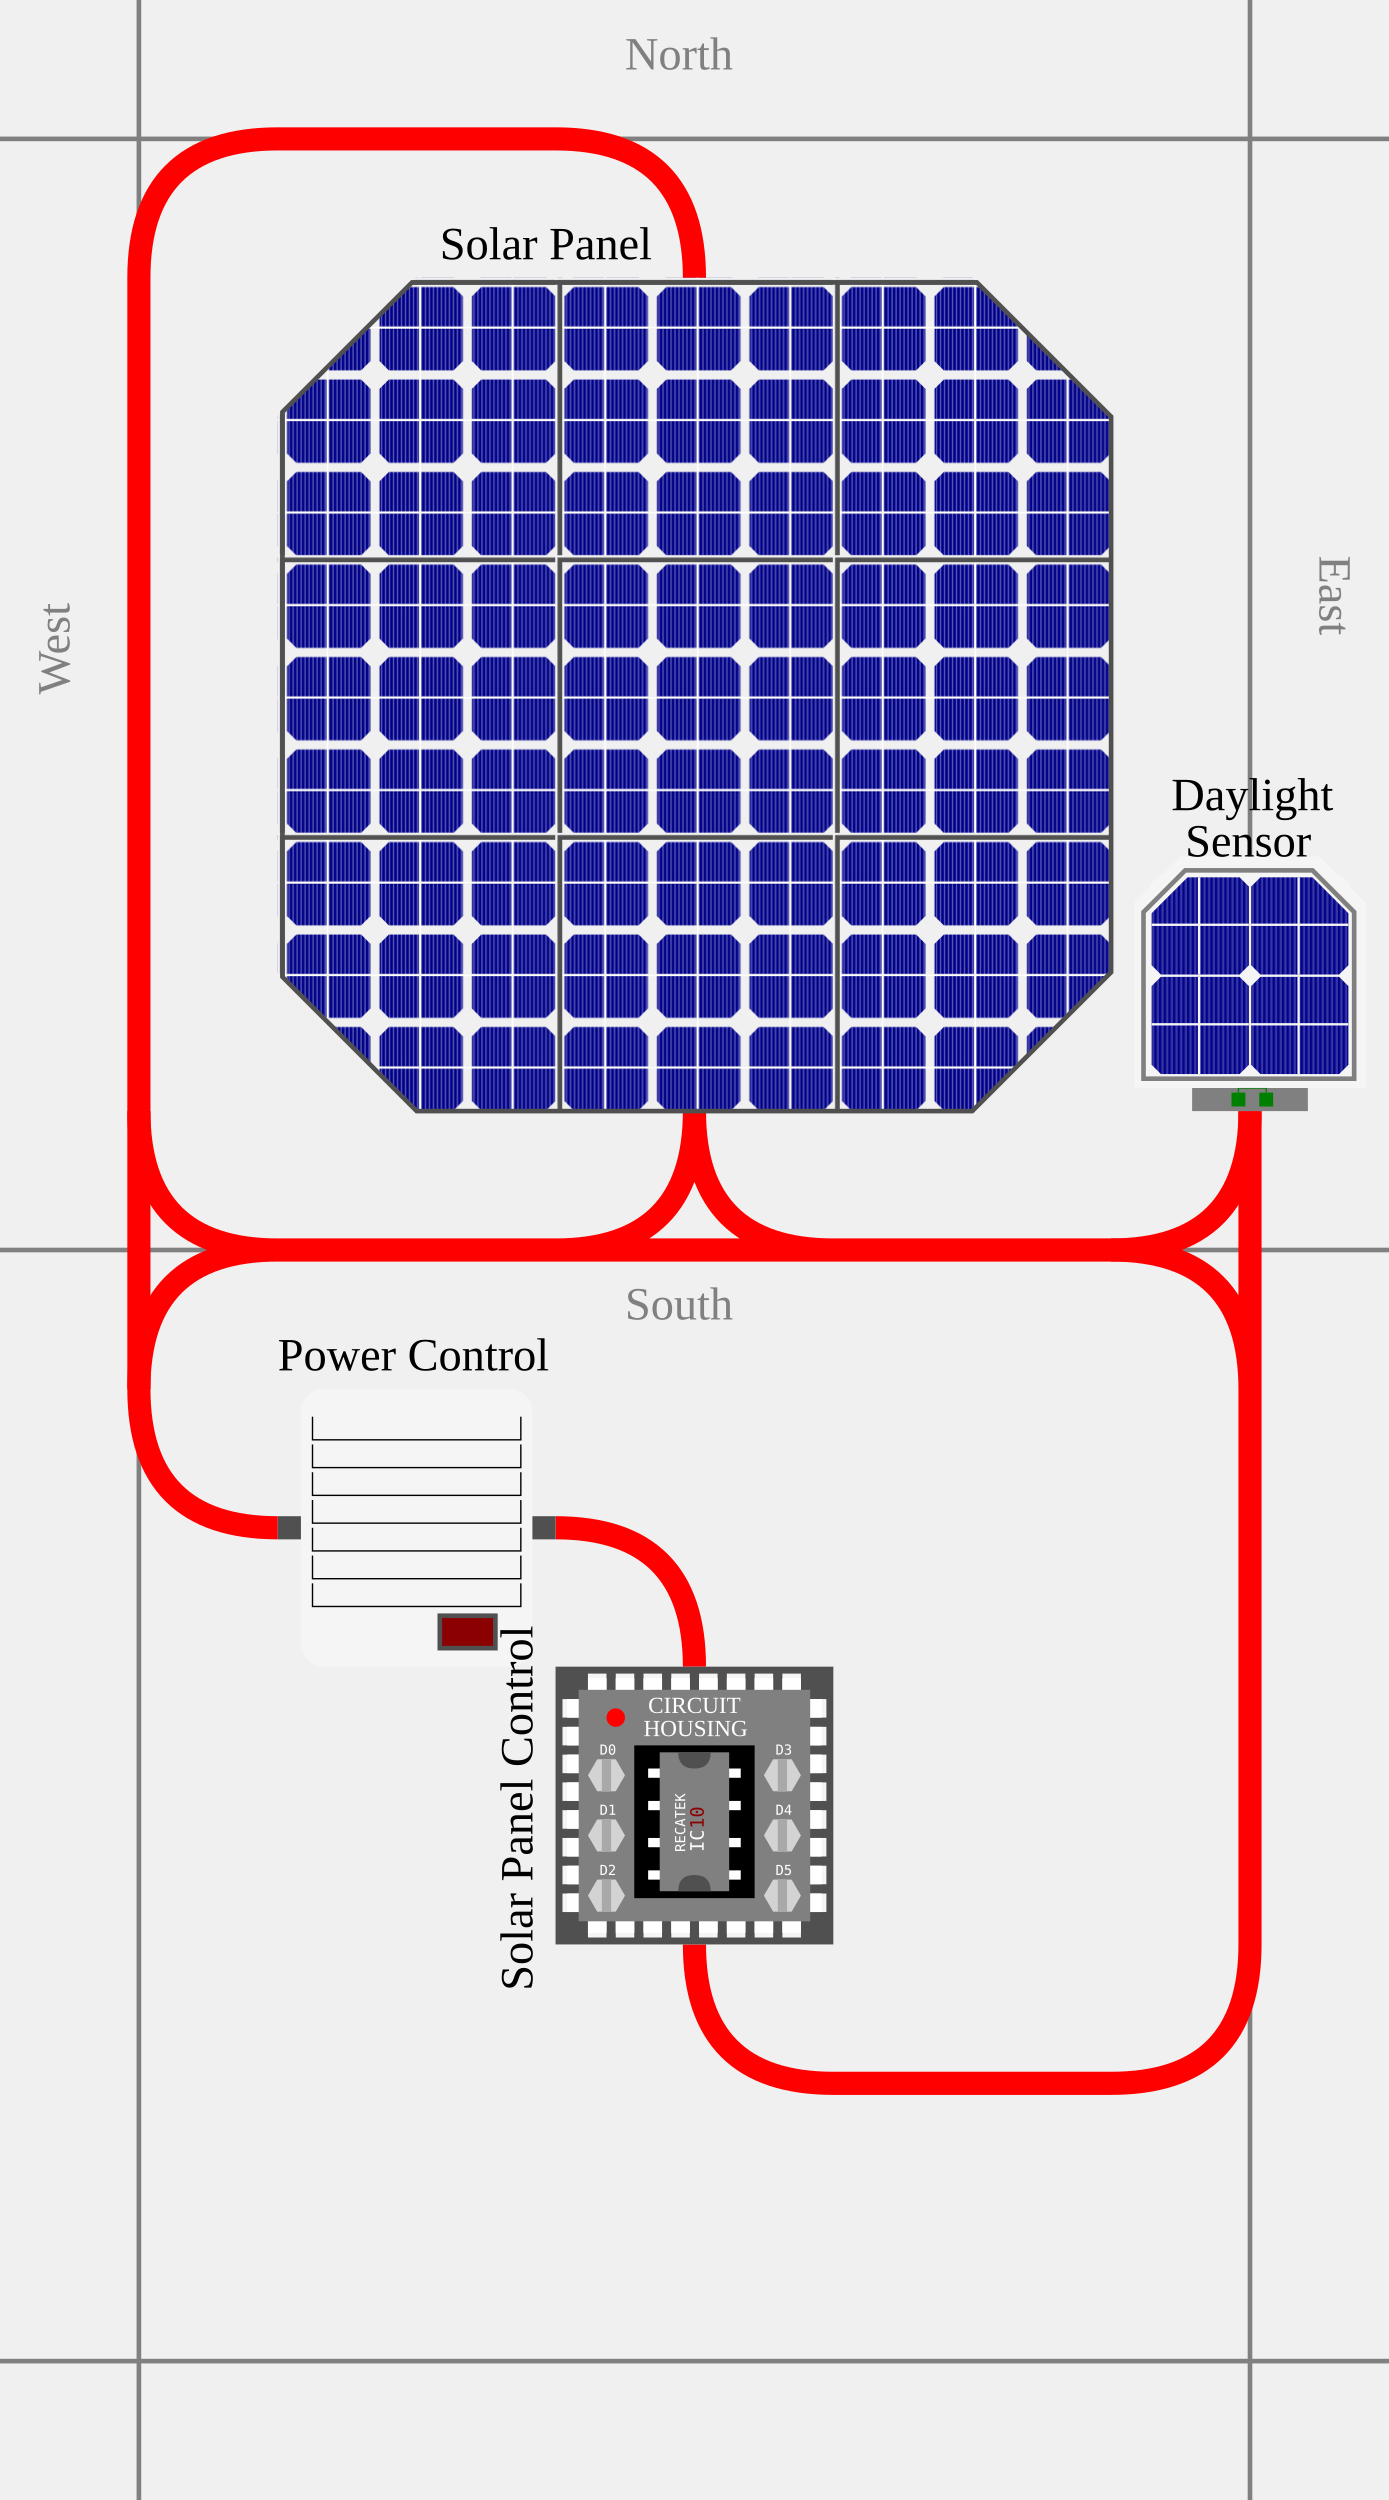
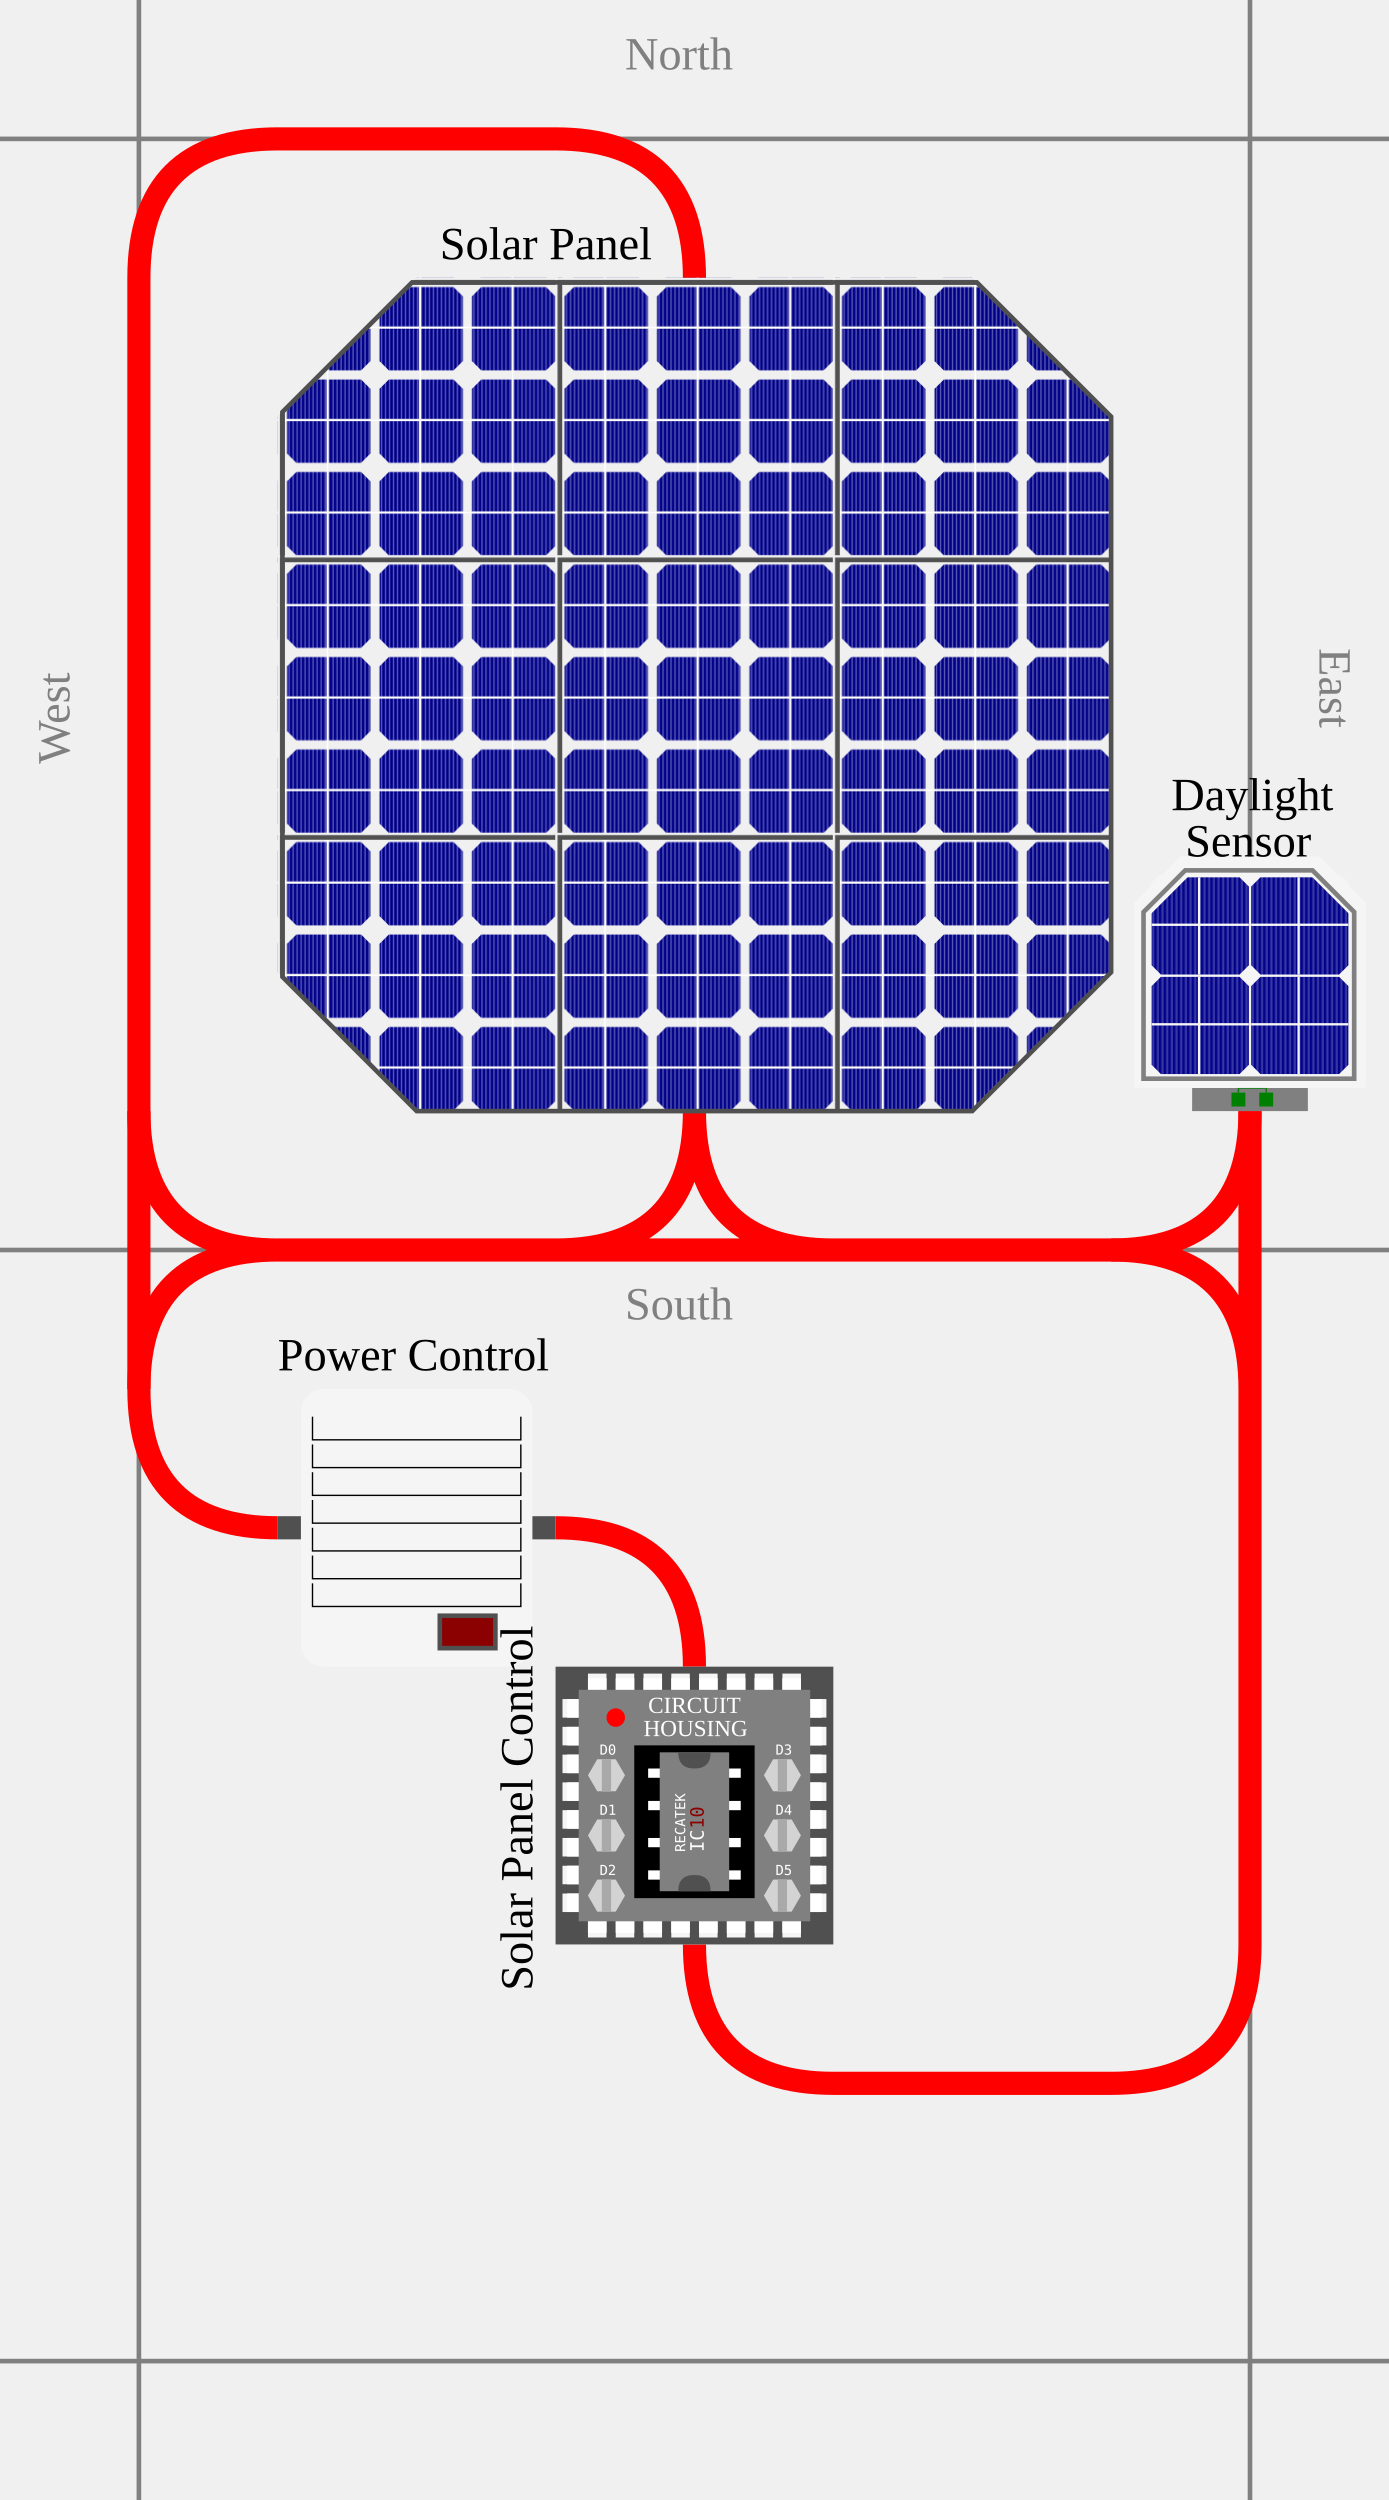
<svg xmlns="http://www.w3.org/2000/svg" version="1.1" width="300" height="540">
  <line x1="0" y1="30" x2="780" y2="30" stroke="grey" />
  <line x1="0" y1="270" x2="780" y2="270" stroke="grey" />
  <line x1="0" y1="510" x2="780" y2="510" stroke="grey" />
  <line x1="30" y1="0" x2="30" y2="780" stroke="grey" />
  <line x1="270" y1="0" x2="270" y2="780" stroke="grey" />
  <defs>
    <g id="DaylightSensor">
      <defs>
        <pattern id="FillLightSensor" x="0" y="0" width="0.048" height="1">
          <rect x="0" y="0" width="1" height="21" fill="darkblue" />
          <line x1="0.5" y1="0" x2="0.5" y2="21" stroke="whitesmoke" stroke-width="0.1" />
        </pattern>
        <g id="LightSensor">
          <path d="M 2 0 h 17 l 2 2 v 17 l -2 2 h -17 l -2 -2 v -17 l 2 -2" fill="url(#FillLightSensor)" />
          <line x1="10.75" y1="0" x2="10.75" y2="21" stroke="whitesmoke" stroke-width="0.5" />
          <line x1="0" y1="10.75" x2="21" y2="10.75" stroke="whitesmoke" stroke-width="0.5" />
        </g>
      </defs>
      <rect width="25" height="5" x="17.5" y="0" fill="grey" />
      <rect width="3" height="3" x="25" y="1" fill="green" />
      <rect width="3" height="3" x="31" y="1" fill="green" />
      <rect width="3" height="3" x="28.5" y="7" fill="green" />
      <path d="M 26.5 4 v 1 h 6 v -1 M 30 7 v -1" stroke-width="0.3" stroke="green" fill="transparent" />
      <path d="M 5 5 h 50 v 40 l -10 10 h -30 l -10 -10 v -40" fill="whitesmoke" />
      <use href="#LightSensor" transform="rotate(0 122,45)" x="8.75" y="8" />
      <use href="#LightSensor" transform="rotate(0 122,45)" x="30.25" y="8" />
      <use href="#LightSensor" transform="rotate(0 122,45)" x="8.75" y="29.5" />
      <use href="#LightSensor" transform="rotate(0 122,45)" x="30.25" y="29.5" />
      <path d="M 8.5 42.5 l 8.5 8.5 h -6.5 l -2 -2" fill="whitesmoke" />
      <path d="M 51.5 42.5 l -8.5 8.5 h 6.5 l 2 -2" fill="whitesmoke" />
      <path d="M 7 7 h 46 v 36 l -9 9 h -27.5 l -9 -9 v -36" fill="transparent" stroke="grey" stroke-width="1" />
    </g>
    <g id="SolarPanel">
      <defs>
        <pattern id="FillSolarCell" x="0" y="0" width="0.048" height="1">
          <rect x="0" y="0" width="1" height="21" fill="darkblue" />
          <line x1="0.5" y1="0" x2="0.5" y2="21" stroke="whitesmoke" stroke-width="0.1" />
        </pattern>
        <pattern id="FillCaseSolarPanelCell" x="0" y="0" width="0.333" height="0.333">
          <path d="M 3 1 h 14 l 2 2 v 14 l -2 2 h -14 l -2 -2 v -14 l 2 -2" fill="url(#FillSolarCell)" />
          <line x1="9.75" y1="0" x2="9.75" y2="20" stroke="whitesmoke" stroke-width="0.5" />
          <line x1="0" y1="9.75" x2="20" y2="9.75" stroke="whitesmoke" stroke-width="0.5" />
        </pattern>
        <pattern id="FillCaseSolarPanel" x="0" y="0" width="0.333" height="0.333">
          <rect width="60" height="60" x="1" y="1" stroke="#505050" stroke-width="1" fill="url(#FillCaseSolarPanelCell)" />
        </pattern>
      </defs>
      <path d="M 30 0 h 120 l 30 30 v 120 l -30 30 h -120 l -30 -30 v -120 l 30 -30" fill="url(#FillCaseSolarPanel)" />
      <path d="M 30 1 h 121 l 29 29 v 120 l -30 30 h -120 l -29 -29 v -122 l 28 -28 h 1" stroke="#505050" stroke-width="1" fill="transparent" />
    </g>
    <g id="PowerControl">
      <rect width="60" height="5" x="0" y="27.5" fill="#505050" />
      <rect width="50" height="60" x="5" y="0" rx="5" ry="5" fill="whitesmoke" />
      <rect width="12" height="7" x="35" y="49" stroke="#505050" stroke-width="1" fill="darkred" />
      <path d="M 7.5 6 v 5 h 45 v -5" stroke="black" stroke-width="0.3" fill="transparent" />
      <path d="M 7.5 12 v 5 h 45 v -5" stroke="black" stroke-width="0.3" fill="transparent" />
      <path d="M 7.5 18 v 5 h 45 v -5" stroke="black" stroke-width="0.3" fill="transparent" />
      <path d="M 7.5 24 v 5 h 45 v -5" stroke="black" stroke-width="0.3" fill="transparent" />
      <path d="M 7.5 30 v 5 h 45 v -5" stroke="black" stroke-width="0.3" fill="transparent" />
      <path d="M 7.5 36 v 5 h 45 v -5" stroke="black" stroke-width="0.3" fill="transparent" />
      <path d="M 7.5 42 v 5 h 45 v -5" stroke="black" stroke-width="0.3" fill="transparent" />
    </g>
    <g id="ICHousing">
      <rect width="60" height="60" x="0" y="0" fill="#505050" />
      <rect width="4" height="57" x="7" y="1.5" fill="whitesmoke" />
      <rect width="4" height="57" x="13" y="1.5" fill="whitesmoke" />
      <rect width="4" height="57" x="19" y="1.5" fill="whitesmoke" />
      <rect width="4" height="57" x="25" y="1.5" fill="whitesmoke" />
      <rect width="4" height="57" x="31" y="1.5" fill="whitesmoke" />
      <rect width="4" height="57" x="37" y="1.5" fill="whitesmoke" />
      <rect width="4" height="57" x="43" y="1.5" fill="whitesmoke" />
      <rect width="4" height="57" x="49" y="1.5" fill="whitesmoke" />
      <rect width="4" height="55" x="7" y="2.5" fill="white" />
      <rect width="4" height="55" x="13" y="2.5" fill="white" />
      <rect width="4" height="55" x="19" y="2.5" fill="white" />
      <rect width="4" height="55" x="25" y="2.5" fill="white" />
      <rect width="4" height="55" x="31" y="2.5" fill="white" />
      <rect width="4" height="55" x="37" y="2.5" fill="white" />
      <rect width="4" height="55" x="43" y="2.5" fill="white" />
      <rect width="4" height="55" x="49" y="2.5" fill="white" />
      <rect width="57" height="4" x="1.5" y="7" fill="whitesmoke" />
      <rect width="57" height="4" x="1.5" y="13" fill="whitesmoke" />
      <rect width="57" height="4" x="1.5" y="19" fill="whitesmoke" />
      <rect width="57" height="4" x="1.5" y="25" fill="whitesmoke" />
      <rect width="57" height="4" x="1.5" y="31" fill="whitesmoke" />
      <rect width="57" height="4" x="1.5" y="37" fill="whitesmoke" />
      <rect width="57" height="4" x="1.5" y="43" fill="whitesmoke" />
      <rect width="57" height="4" x="1.5" y="49" fill="whitesmoke" />
      <rect width="55" height="4" x="2.5" y="7" fill="white" />
      <rect width="55" height="4" x="2.5" y="13" fill="white" />
      <rect width="55" height="4" x="2.5" y="19" fill="white" />
      <rect width="55" height="4" x="2.5" y="25" fill="white" />
      <rect width="55" height="4" x="2.5" y="31" fill="white" />
      <rect width="55" height="4" x="2.5" y="37" fill="white" />
      <rect width="55" height="4" x="2.5" y="43" fill="white" />
      <rect width="55" height="4" x="2.5" y="49" fill="white" />
      <rect width="50" height="50" x="5" y="5" fill="grey" />
      <circle cx="13" cy="11" r="2" fill="red" />
      <text x="20" y="10" font-size="5" fill="white">CIRCUIT</text>
      <text x="19" y="15" font-size="5" fill="white">HOUSING</text>
      <path d="M 9 20 l 4 0 l 2 3.46 l -2 3.46 l -4 0 l -2 -3.46 l 2 -3.46" fill="lightgrey" />
      <rect width="2" height="7" x="10" y="20" fill="darkgrey" />
      <text x="9.5" y="19" font-size="3" fill="white" font-family="monospace">D0</text>
      <path d="M 9 33 l 4 0 l 2 3.46 l -2 3.46 l -4 0 l -2 -3.46 l 2 -3.46" fill="lightgrey" />
      <rect width="2" height="7" x="10" y="33" fill="darkgrey" />
      <text x="9.5" y="32" font-size="3" fill="white" font-family="monospace">D1</text>
      <path d="M 9 46 l 4 0 l 2 3.46 l -2 3.46 l -4 0 l -2 -3.46 l 2 -3.46" fill="lightgrey" />
      <rect width="2" height="7" x="10" y="46" fill="darkgrey" />
      <text x="9.5" y="45" font-size="3" fill="white" font-family="monospace">D2</text>
      <path d="M 47 20 l 4 0 l 2 3.46 l -2 3.46 l -4 0 l -2 -3.46 l 2 -3.46" fill="lightgrey" />
      <rect width="2" height="7" x="48" y="20" fill="darkgrey" />
      <text x="47.5" y="19" font-size="3" fill="white" font-family="monospace">D3</text>
      <path d="M 47 33 l 4 0 l 2 3.46 l -2 3.46 l -4 0 l -2 -3.46 l 2 -3.46" fill="lightgrey" />
      <rect width="2" height="7" x="48" y="33" fill="darkgrey" />
      <text x="47.5" y="32" font-size="3" fill="white" font-family="monospace">D4</text>
      <path d="M 47 46 l 4 0 l 2 3.46 l -2 3.46 l -4 0 l -2 -3.46 l 2 -3.46" fill="lightgrey" />
      <rect width="2" height="7" x="48" y="46" fill="darkgrey" />
      <text x="47.5" y="45" font-size="3" fill="white" font-family="monospace">D5</text>
      <rect width="26" height="33" x="17" y="17" fill="black" />
      <rect width="20" height="2" x="20" y="22" fill="white" />
      <rect width="20" height="2" x="20" y="29" fill="white" />
      <rect width="20" height="2" x="20" y="37" fill="white" />
      <rect width="20" height="2" x="20" y="44" fill="white" />
      <rect width="15" height="30" x="22.5" y="18.5" fill="grey" />
      <path d="M 26.5 18.5 q 0 3.5 3.5 3.5 q 3.5 0 3.5 -3.5" fill="#505050" />
      <path d="M 26.5 48.5 q 0 -3.5 3.5 -3.5 q 3.5 0 3.5 3.5" fill="#505050" />
      <text x="28" y="40" transform="rotate(-90 28,40)" font-size="3" fill="white" font-family="monospace">RECATEK</text>
      <text x="32" y="40" transform="rotate(-90 32,40)" font-size="4" fill="white" font-family="monospace">IC</text>
      <text x="32" y="35" transform="rotate(-90 32,35)" font-size="4" fill="darkred" font-family="monospace">10</text>
    </g>
  </defs>
  <g stroke="red" stroke-width="5" fill="transparent">
    <path d="M 120 330 q 30 0 30 30" />
    <path d="M 150 60 q 0 -30 -30 -30 h -60 q -30 0 -30 30 v 240 q 0 30 30 30" />
    <path d="M 270 240 q 0 30 -30 30 h -180 q -30 0 -30 30 m 30 -30 q -30 0 -30 -30 m 120 0 q 0 30 30 30 m -30 -30 q 0 30 -30 30" />
    <path d="M 150 420 q 0 30 30 30 h 60 q 30 0 30 -30 v -180 m 0 60 q 0 -30 -30 -30" />
  </g>
  <use href="#SolarPanel" transform="rotate(0 150,150)" x="60" y="60" />
  <use href="#DaylightSensor" transform="rotate(180 270,210)" x="240" y="180" />
  <use href="#PowerControl" transform="rotate(0 90,330)" x="60" y="300" />
  <use href="#ICHousing" transform="rotate(0 150,390)" x="120" y="360" />
  <g font-size="10">
    <text x="95" y="56" transform="rotate(0 150,150)">Solar Panel</text>
    <text x="253" y="175" transform="rotate(0 270,210)">Daylight</text>
    <text x="256" y="185" transform="rotate(0 270,210)">Sensor</text>
    <text x="60" y="296" transform="rotate(0 90,330)">Power Control</text>
    <text x="110" y="355" transform="rotate(-90 150,390)">Solar Panel Control</text>
    <g fill="grey">
      <text x="135" y="15">North</text>
      <text x="135" y="285">South</text>
-       <text x="270" y="105" transform="rotate(90 270,120)">East</text>
-       <text x="0" y="105" transform="rotate(-90 30,120)">West</text>
+       <text x="260" y="135" transform="rotate(90 270,150)">East</text>
+       <text x="15" y="135" transform="rotate(-90 30,150)">West</text>
    </g>
  </g>
</svg>
